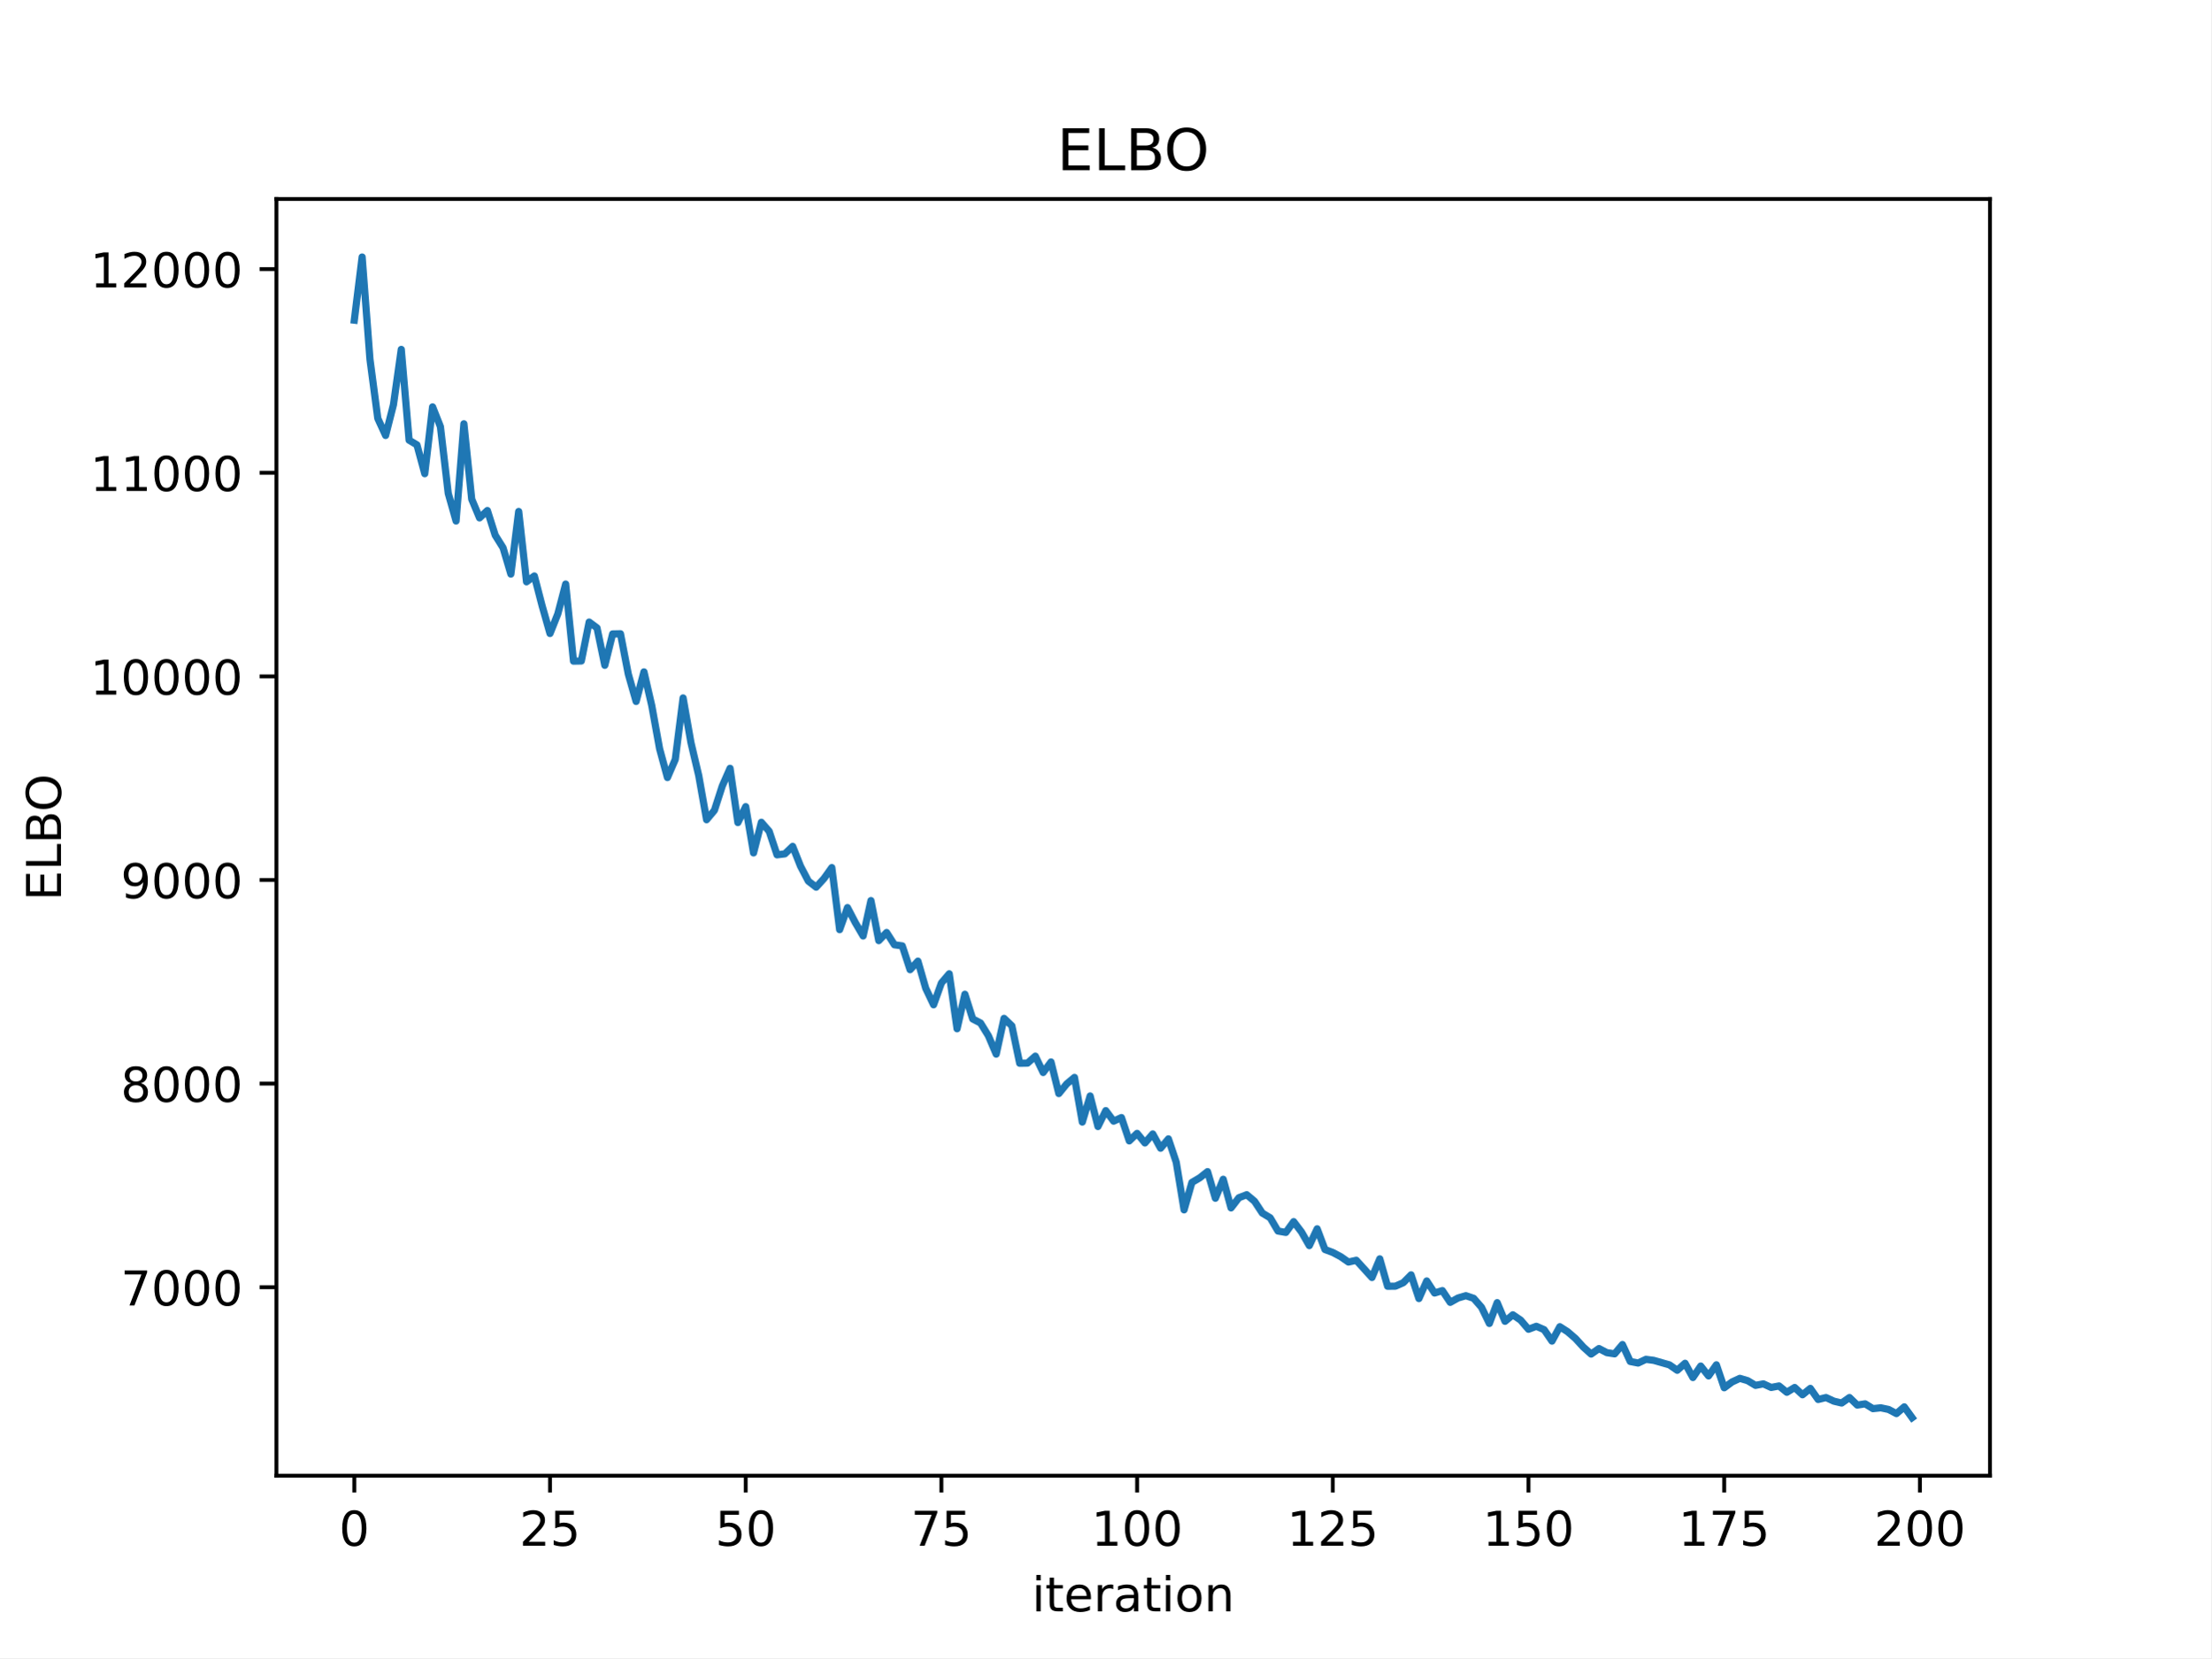
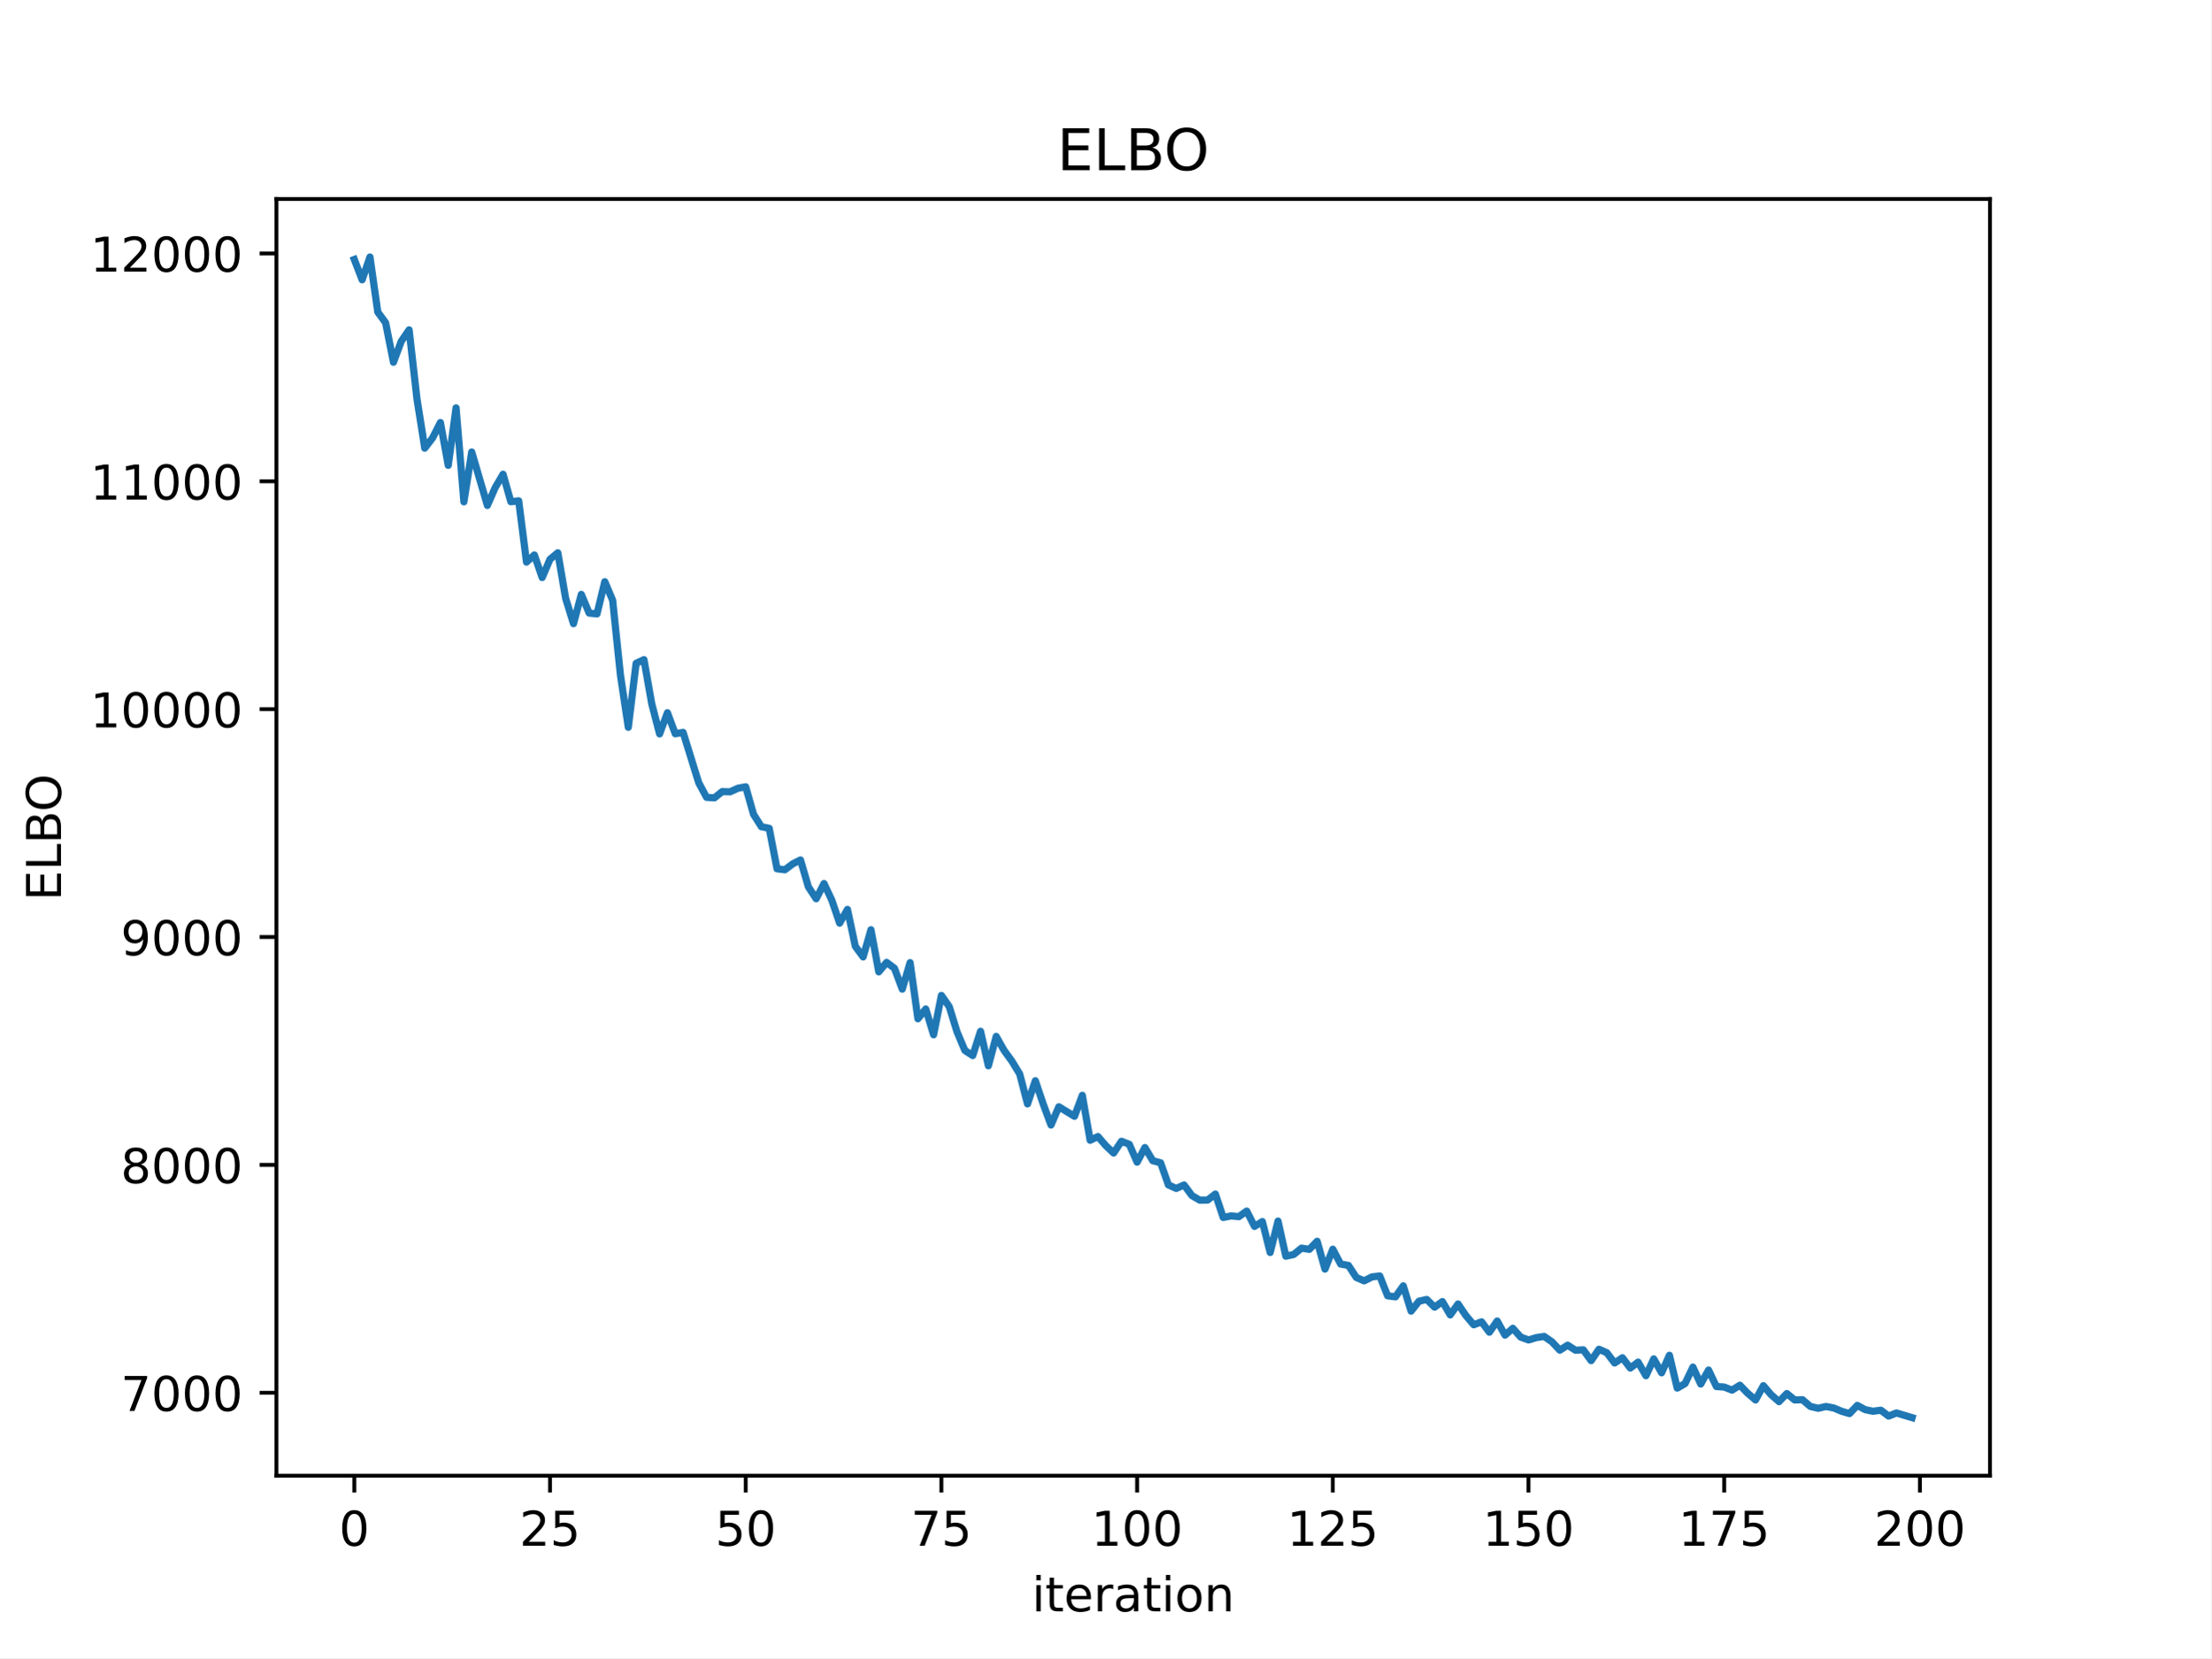
<svg xmlns="http://www.w3.org/2000/svg" xmlns:xlink="http://www.w3.org/1999/xlink" width="460.8pt" height="345.6pt" viewBox="0 0 460.8 345.6" version="1.1">
  <defs>
    <style type="text/css">*{stroke-linejoin: round; stroke-linecap: butt}</style>
  </defs>
  <g id="figure_1">
    <g id="patch_1">
      <path d="M 0 345.6  L 460.8 345.6  L 460.8 0  L 0 0  z " style="fill: #ffffff" />
    </g>
    <g id="axes_1">
      <g id="patch_2">
        <path d="M 57.6 307.584  L 414.72 307.584  L 414.72 41.472  L 57.6 41.472  z " style="fill: #ffffff" />
      </g>
      <g id="matplotlib.axis_1">
        <g id="xtick_1">
          <g id="line2d_1">
            <defs>
-               <path id="m86d0e51cc4" d="M 0 0  L 0 3.5  " style="stroke: #000000; stroke-width: 0.8" />
+               <path id="mc646b9d8fa" d="M 0 0  L 0 3.5  " style="stroke: #000000; stroke-width: 0.8" />
            </defs>
            <g>
-               <use xlink:href="#m86d0e51cc4" x="73.833" y="307.584" style="stroke: #000000; stroke-width: 0.8" />
+               <use xlink:href="#mc646b9d8fa" x="73.833" y="307.584" style="stroke: #000000; stroke-width: 0.8" />
            </g>
          </g>
          <g id="text_1">
            <g transform="translate(70.65148 322.1824) scale(0.1 -0.1)">
              <defs>
                <path id="DejaVuSans-30" d="M 2034 4250  Q 1547 4250 1301 3770  Q 1056 3291 1056 2328  Q 1056 1369 1301 889  Q 1547 409 2034 409  Q 2525 409 2770 889  Q 3016 1369 3016 2328  Q 3016 3291 2770 3770  Q 2525 4250 2034 4250  z M 2034 4750  Q 2819 4750 3233 4129  Q 3647 3509 3647 2328  Q 3647 1150 3233 529  Q 2819 -91 2034 -91  Q 1250 -91 836 529  Q 422 1150 422 2328  Q 422 3509 836 4129  Q 1250 4750 2034 4750  z " transform="scale(0.015625)" />
              </defs>
              <use xlink:href="#DejaVuSans-30" />
            </g>
          </g>
        </g>
        <g id="xtick_2">
          <g id="line2d_2">
            <g>
-               <use xlink:href="#m86d0e51cc4" x="114.618" y="307.584" style="stroke: #000000; stroke-width: 0.8" />
+               <use xlink:href="#mc646b9d8fa" x="114.618" y="307.584" style="stroke: #000000; stroke-width: 0.8" />
            </g>
          </g>
          <g id="text_2">
            <g transform="translate(108.256 322.1824) scale(0.1 -0.1)">
              <defs>
                <path id="DejaVuSans-32" d="M 1228 531  L 3431 531  L 3431 0  L 469 0  L 469 531  Q 828 903 1448 1529  Q 2069 2156 2228 2338  Q 2531 2678 2651 2914  Q 2772 3150 2772 3378  Q 2772 3750 2511 3984  Q 2250 4219 1831 4219  Q 1534 4219 1204 4116  Q 875 4013 500 3803  L 500 4441  Q 881 4594 1212 4672  Q 1544 4750 1819 4750  Q 2544 4750 2975 4387  Q 3406 4025 3406 3419  Q 3406 3131 3298 2873  Q 3191 2616 2906 2266  Q 2828 2175 2409 1742  Q 1991 1309 1228 531  z " transform="scale(0.015625)" />
                <path id="DejaVuSans-35" d="M 691 4666  L 3169 4666  L 3169 4134  L 1269 4134  L 1269 2991  Q 1406 3038 1543 3061  Q 1681 3084 1819 3084  Q 2600 3084 3056 2656  Q 3513 2228 3513 1497  Q 3513 744 3044 326  Q 2575 -91 1722 -91  Q 1428 -91 1123 -41  Q 819 9 494 109  L 494 744  Q 775 591 1075 516  Q 1375 441 1709 441  Q 2250 441 2565 725  Q 2881 1009 2881 1497  Q 2881 1984 2565 2268  Q 2250 2553 1709 2553  Q 1456 2553 1204 2497  Q 953 2441 691 2322  L 691 4666  z " transform="scale(0.015625)" />
              </defs>
              <use xlink:href="#DejaVuSans-32" />
              <use xlink:href="#DejaVuSans-35" transform="translate(63.62305 0)" />
            </g>
          </g>
        </g>
        <g id="xtick_3">
          <g id="line2d_3">
            <g>
-               <use xlink:href="#m86d0e51cc4" x="155.404" y="307.584" style="stroke: #000000; stroke-width: 0.8" />
+               <use xlink:href="#mc646b9d8fa" x="155.404" y="307.584" style="stroke: #000000; stroke-width: 0.8" />
            </g>
          </g>
          <g id="text_3">
            <g transform="translate(149.0417 322.1824) scale(0.1 -0.1)">
              <use xlink:href="#DejaVuSans-35" />
              <use xlink:href="#DejaVuSans-30" transform="translate(63.62305 0)" />
            </g>
          </g>
        </g>
        <g id="xtick_4">
          <g id="line2d_4">
            <g>
-               <use xlink:href="#m86d0e51cc4" x="196.19" y="307.584" style="stroke: #000000; stroke-width: 0.8" />
+               <use xlink:href="#mc646b9d8fa" x="196.19" y="307.584" style="stroke: #000000; stroke-width: 0.8" />
            </g>
          </g>
          <g id="text_4">
            <g transform="translate(189.8275 322.1824) scale(0.1 -0.1)">
              <defs>
                <path id="DejaVuSans-37" d="M 525 4666  L 3525 4666  L 3525 4397  L 1831 0  L 1172 0  L 2766 4134  L 525 4134  L 525 4666  z " transform="scale(0.015625)" />
              </defs>
              <use xlink:href="#DejaVuSans-37" />
              <use xlink:href="#DejaVuSans-35" transform="translate(63.62305 0)" />
            </g>
          </g>
        </g>
        <g id="xtick_5">
          <g id="line2d_5">
            <g>
-               <use xlink:href="#m86d0e51cc4" x="236.976" y="307.584" style="stroke: #000000; stroke-width: 0.8" />
+               <use xlink:href="#mc646b9d8fa" x="236.976" y="307.584" style="stroke: #000000; stroke-width: 0.8" />
            </g>
          </g>
          <g id="text_5">
            <g transform="translate(227.432 322.1824) scale(0.1 -0.1)">
              <defs>
                <path id="DejaVuSans-31" d="M 794 531  L 1825 531  L 1825 4091  L 703 3866  L 703 4441  L 1819 4666  L 2450 4666  L 2450 531  L 3481 531  L 3481 0  L 794 0  L 794 531  z " transform="scale(0.015625)" />
              </defs>
              <use xlink:href="#DejaVuSans-31" />
              <use xlink:href="#DejaVuSans-30" transform="translate(63.62305 0)" />
              <use xlink:href="#DejaVuSans-30" transform="translate(127.2461 0)" />
            </g>
          </g>
        </g>
        <g id="xtick_6">
          <g id="line2d_6">
            <g>
-               <use xlink:href="#m86d0e51cc4" x="277.761" y="307.584" style="stroke: #000000; stroke-width: 0.8" />
+               <use xlink:href="#mc646b9d8fa" x="277.761" y="307.584" style="stroke: #000000; stroke-width: 0.8" />
            </g>
          </g>
          <g id="text_6">
            <g transform="translate(268.2177 322.1824) scale(0.1 -0.1)">
              <use xlink:href="#DejaVuSans-31" />
              <use xlink:href="#DejaVuSans-32" transform="translate(63.62305 0)" />
              <use xlink:href="#DejaVuSans-35" transform="translate(127.2461 0)" />
            </g>
          </g>
        </g>
        <g id="xtick_7">
          <g id="line2d_7">
            <g>
-               <use xlink:href="#m86d0e51cc4" x="318.547" y="307.584" style="stroke: #000000; stroke-width: 0.8" />
+               <use xlink:href="#mc646b9d8fa" x="318.547" y="307.584" style="stroke: #000000; stroke-width: 0.8" />
            </g>
          </g>
          <g id="text_7">
            <g transform="translate(309.0035 322.1824) scale(0.1 -0.1)">
              <use xlink:href="#DejaVuSans-31" />
              <use xlink:href="#DejaVuSans-35" transform="translate(63.62305 0)" />
              <use xlink:href="#DejaVuSans-30" transform="translate(127.2461 0)" />
            </g>
          </g>
        </g>
        <g id="xtick_8">
          <g id="line2d_8">
            <g>
-               <use xlink:href="#m86d0e51cc4" x="359.333" y="307.584" style="stroke: #000000; stroke-width: 0.8" />
+               <use xlink:href="#mc646b9d8fa" x="359.333" y="307.584" style="stroke: #000000; stroke-width: 0.8" />
            </g>
          </g>
          <g id="text_8">
            <g transform="translate(349.7892 322.1824) scale(0.1 -0.1)">
              <use xlink:href="#DejaVuSans-31" />
              <use xlink:href="#DejaVuSans-37" transform="translate(63.62305 0)" />
              <use xlink:href="#DejaVuSans-35" transform="translate(127.2461 0)" />
            </g>
          </g>
        </g>
        <g id="xtick_9">
          <g id="line2d_9">
            <g>
-               <use xlink:href="#m86d0e51cc4" x="400.119" y="307.584" style="stroke: #000000; stroke-width: 0.8" />
+               <use xlink:href="#mc646b9d8fa" x="400.119" y="307.584" style="stroke: #000000; stroke-width: 0.8" />
            </g>
          </g>
          <g id="text_9">
            <g transform="translate(390.575 322.1824) scale(0.1 -0.1)">
              <use xlink:href="#DejaVuSans-32" />
              <use xlink:href="#DejaVuSans-30" transform="translate(63.62305 0)" />
              <use xlink:href="#DejaVuSans-30" transform="translate(127.2461 0)" />
            </g>
          </g>
        </g>
        <g id="text_10">
          <g transform="translate(215.0373 335.8606) scale(0.1 -0.1)">
            <defs>
              <path id="DejaVuSans-69" d="M 603 3500  L 1178 3500  L 1178 0  L 603 0  L 603 3500  z M 603 4863  L 1178 4863  L 1178 4134  L 603 4134  L 603 4863  z " transform="scale(0.015625)" />
              <path id="DejaVuSans-74" d="M 1172 4494  L 1172 3500  L 2356 3500  L 2356 3053  L 1172 3053  L 1172 1153  Q 1172 725 1289 603  Q 1406 481 1766 481  L 2356 481  L 2356 0  L 1766 0  Q 1100 0 847 248  Q 594 497 594 1153  L 594 3053  L 172 3053  L 172 3500  L 594 3500  L 594 4494  L 1172 4494  z " transform="scale(0.015625)" />
              <path id="DejaVuSans-65" d="M 3597 1894  L 3597 1613  L 953 1613  Q 991 1019 1311 708  Q 1631 397 2203 397  Q 2534 397 2845 478  Q 3156 559 3463 722  L 3463 178  Q 3153 47 2828 -22  Q 2503 -91 2169 -91  Q 1331 -91 842 396  Q 353 884 353 1716  Q 353 2575 817 3079  Q 1281 3584 2069 3584  Q 2775 3584 3186 3129  Q 3597 2675 3597 1894  z M 3022 2063  Q 3016 2534 2758 2815  Q 2500 3097 2075 3097  Q 1594 3097 1305 2825  Q 1016 2553 972 2059  L 3022 2063  z " transform="scale(0.015625)" />
              <path id="DejaVuSans-72" d="M 2631 2963  Q 2534 3019 2420 3045  Q 2306 3072 2169 3072  Q 1681 3072 1420 2755  Q 1159 2438 1159 1844  L 1159 0  L 581 0  L 581 3500  L 1159 3500  L 1159 2956  Q 1341 3275 1631 3429  Q 1922 3584 2338 3584  Q 2397 3584 2469 3576  Q 2541 3569 2628 3553  L 2631 2963  z " transform="scale(0.015625)" />
              <path id="DejaVuSans-61" d="M 2194 1759  Q 1497 1759 1228 1600  Q 959 1441 959 1056  Q 959 750 1161 570  Q 1363 391 1709 391  Q 2188 391 2477 730  Q 2766 1069 2766 1631  L 2766 1759  L 2194 1759  z M 3341 1997  L 3341 0  L 2766 0  L 2766 531  Q 2569 213 2275 61  Q 1981 -91 1556 -91  Q 1019 -91 701 211  Q 384 513 384 1019  Q 384 1609 779 1909  Q 1175 2209 1959 2209  L 2766 2209  L 2766 2266  Q 2766 2663 2505 2880  Q 2244 3097 1772 3097  Q 1472 3097 1187 3025  Q 903 2953 641 2809  L 641 3341  Q 956 3463 1253 3523  Q 1550 3584 1831 3584  Q 2591 3584 2966 3190  Q 3341 2797 3341 1997  z " transform="scale(0.015625)" />
              <path id="DejaVuSans-6f" d="M 1959 3097  Q 1497 3097 1228 2736  Q 959 2375 959 1747  Q 959 1119 1226 758  Q 1494 397 1959 397  Q 2419 397 2687 759  Q 2956 1122 2956 1747  Q 2956 2369 2687 2733  Q 2419 3097 1959 3097  z M 1959 3584  Q 2709 3584 3137 3096  Q 3566 2609 3566 1747  Q 3566 888 3137 398  Q 2709 -91 1959 -91  Q 1206 -91 779 398  Q 353 888 353 1747  Q 353 2609 779 3096  Q 1206 3584 1959 3584  z " transform="scale(0.015625)" />
              <path id="DejaVuSans-6e" d="M 3513 2113  L 3513 0  L 2938 0  L 2938 2094  Q 2938 2591 2744 2837  Q 2550 3084 2163 3084  Q 1697 3084 1428 2787  Q 1159 2491 1159 1978  L 1159 0  L 581 0  L 581 3500  L 1159 3500  L 1159 2956  Q 1366 3272 1645 3428  Q 1925 3584 2291 3584  Q 2894 3584 3203 3211  Q 3513 2838 3513 2113  z " transform="scale(0.015625)" />
            </defs>
            <use xlink:href="#DejaVuSans-69" />
            <use xlink:href="#DejaVuSans-74" transform="translate(27.7832 0)" />
            <use xlink:href="#DejaVuSans-65" transform="translate(66.99219 0)" />
            <use xlink:href="#DejaVuSans-72" transform="translate(128.5156 0)" />
            <use xlink:href="#DejaVuSans-61" transform="translate(169.6289 0)" />
            <use xlink:href="#DejaVuSans-74" transform="translate(230.9082 0)" />
            <use xlink:href="#DejaVuSans-69" transform="translate(270.1172 0)" />
            <use xlink:href="#DejaVuSans-6f" transform="translate(297.9004 0)" />
            <use xlink:href="#DejaVuSans-6e" transform="translate(359.082 0)" />
          </g>
        </g>
      </g>
      <g id="matplotlib.axis_2">
        <g id="ytick_1">
          <g id="line2d_10">
            <defs>
-               <path id="m864c190829" d="M 0 0  L -3.5 0  " style="stroke: #000000; stroke-width: 0.8" />
+               <path id="m2b2f8dc352" d="M 0 0  L -3.5 0  " style="stroke: #000000; stroke-width: 0.8" />
            </defs>
            <g>
-               <use xlink:href="#m864c190829" x="57.6" y="268.301" style="stroke: #000000; stroke-width: 0.8" />
+               <use xlink:href="#m2b2f8dc352" x="57.6" y="290.296" style="stroke: #000000; stroke-width: 0.8" />
            </g>
          </g>
          <g id="text_11">
-             <g transform="translate(25.15 272.1002) scale(0.1 -0.1)">
+             <g transform="translate(25.15 294.0951) scale(0.1 -0.1)">
              <use xlink:href="#DejaVuSans-37" />
              <use xlink:href="#DejaVuSans-30" transform="translate(63.62305 0)" />
              <use xlink:href="#DejaVuSans-30" transform="translate(127.2461 0)" />
              <use xlink:href="#DejaVuSans-30" transform="translate(190.8691 0)" />
            </g>
          </g>
        </g>
        <g id="ytick_2">
          <g id="line2d_11">
            <g>
-               <use xlink:href="#m864c190829" x="57.6" y="225.859" style="stroke: #000000; stroke-width: 0.8" />
+               <use xlink:href="#m2b2f8dc352" x="57.6" y="242.8" style="stroke: #000000; stroke-width: 0.8" />
            </g>
          </g>
          <g id="text_12">
-             <g transform="translate(25.15 229.6583) scale(0.1 -0.1)">
+             <g transform="translate(25.15 246.5991) scale(0.1 -0.1)">
              <defs>
                <path id="DejaVuSans-38" d="M 2034 2216  Q 1584 2216 1326 1975  Q 1069 1734 1069 1313  Q 1069 891 1326 650  Q 1584 409 2034 409  Q 2484 409 2743 651  Q 3003 894 3003 1313  Q 3003 1734 2745 1975  Q 2488 2216 2034 2216  z M 1403 2484  Q 997 2584 770 2862  Q 544 3141 544 3541  Q 544 4100 942 4425  Q 1341 4750 2034 4750  Q 2731 4750 3128 4425  Q 3525 4100 3525 3541  Q 3525 3141 3298 2862  Q 3072 2584 2669 2484  Q 3125 2378 3379 2068  Q 3634 1759 3634 1313  Q 3634 634 3220 271  Q 2806 -91 2034 -91  Q 1263 -91 848 271  Q 434 634 434 1313  Q 434 1759 690 2068  Q 947 2378 1403 2484  z M 1172 3481  Q 1172 3119 1398 2916  Q 1625 2713 2034 2713  Q 2441 2713 2670 2916  Q 2900 3119 2900 3481  Q 2900 3844 2670 4047  Q 2441 4250 2034 4250  Q 1625 4250 1398 4047  Q 1172 3844 1172 3481  z " transform="scale(0.015625)" />
              </defs>
              <use xlink:href="#DejaVuSans-38" />
              <use xlink:href="#DejaVuSans-30" transform="translate(63.62305 0)" />
              <use xlink:href="#DejaVuSans-30" transform="translate(127.2461 0)" />
              <use xlink:href="#DejaVuSans-30" transform="translate(190.8691 0)" />
            </g>
          </g>
        </g>
        <g id="ytick_3">
          <g id="line2d_12">
            <g>
-               <use xlink:href="#m864c190829" x="57.6" y="183.417" style="stroke: #000000; stroke-width: 0.8" />
+               <use xlink:href="#m2b2f8dc352" x="57.6" y="195.304" style="stroke: #000000; stroke-width: 0.8" />
            </g>
          </g>
          <g id="text_13">
-             <g transform="translate(25.15 187.2164) scale(0.1 -0.1)">
+             <g transform="translate(25.15 199.1031) scale(0.1 -0.1)">
              <defs>
                <path id="DejaVuSans-39" d="M 703 97  L 703 672  Q 941 559 1184 500  Q 1428 441 1663 441  Q 2288 441 2617 861  Q 2947 1281 2994 2138  Q 2813 1869 2534 1725  Q 2256 1581 1919 1581  Q 1219 1581 811 2004  Q 403 2428 403 3163  Q 403 3881 828 4315  Q 1253 4750 1959 4750  Q 2769 4750 3195 4129  Q 3622 3509 3622 2328  Q 3622 1225 3098 567  Q 2575 -91 1691 -91  Q 1453 -91 1209 -44  Q 966 3 703 97  z M 1959 2075  Q 2384 2075 2632 2365  Q 2881 2656 2881 3163  Q 2881 3666 2632 3958  Q 2384 4250 1959 4250  Q 1534 4250 1286 3958  Q 1038 3666 1038 3163  Q 1038 2656 1286 2365  Q 1534 2075 1959 2075  z " transform="scale(0.015625)" />
              </defs>
              <use xlink:href="#DejaVuSans-39" />
              <use xlink:href="#DejaVuSans-30" transform="translate(63.62305 0)" />
              <use xlink:href="#DejaVuSans-30" transform="translate(127.2461 0)" />
              <use xlink:href="#DejaVuSans-30" transform="translate(190.8691 0)" />
            </g>
          </g>
        </g>
        <g id="ytick_4">
          <g id="line2d_13">
            <g>
-               <use xlink:href="#m864c190829" x="57.6" y="140.975" style="stroke: #000000; stroke-width: 0.8" />
+               <use xlink:href="#m2b2f8dc352" x="57.6" y="147.808" style="stroke: #000000; stroke-width: 0.8" />
            </g>
          </g>
          <g id="text_14">
-             <g transform="translate(18.7875 144.7745) scale(0.1 -0.1)">
+             <g transform="translate(18.7875 151.6071) scale(0.1 -0.1)">
              <use xlink:href="#DejaVuSans-31" />
              <use xlink:href="#DejaVuSans-30" transform="translate(63.62305 0)" />
              <use xlink:href="#DejaVuSans-30" transform="translate(127.2461 0)" />
              <use xlink:href="#DejaVuSans-30" transform="translate(190.8691 0)" />
              <use xlink:href="#DejaVuSans-30" transform="translate(254.4922 0)" />
            </g>
          </g>
        </g>
        <g id="ytick_5">
          <g id="line2d_14">
            <g>
-               <use xlink:href="#m864c190829" x="57.6" y="98.533" style="stroke: #000000; stroke-width: 0.8" />
+               <use xlink:href="#m2b2f8dc352" x="57.6" y="100.312" style="stroke: #000000; stroke-width: 0.8" />
            </g>
          </g>
          <g id="text_15">
-             <g transform="translate(18.7875 102.3326) scale(0.1 -0.1)">
+             <g transform="translate(18.7875 104.1111) scale(0.1 -0.1)">
              <use xlink:href="#DejaVuSans-31" />
              <use xlink:href="#DejaVuSans-31" transform="translate(63.62305 0)" />
              <use xlink:href="#DejaVuSans-30" transform="translate(127.2461 0)" />
              <use xlink:href="#DejaVuSans-30" transform="translate(190.8691 0)" />
              <use xlink:href="#DejaVuSans-30" transform="translate(254.4922 0)" />
            </g>
          </g>
        </g>
        <g id="ytick_6">
          <g id="line2d_15">
            <g>
-               <use xlink:href="#m864c190829" x="57.6" y="56.091" style="stroke: #000000; stroke-width: 0.8" />
+               <use xlink:href="#m2b2f8dc352" x="57.6" y="52.816" style="stroke: #000000; stroke-width: 0.8" />
            </g>
          </g>
          <g id="text_16">
-             <g transform="translate(18.7875 59.89065) scale(0.1 -0.1)">
+             <g transform="translate(18.7875 56.61507) scale(0.1 -0.1)">
              <use xlink:href="#DejaVuSans-31" />
              <use xlink:href="#DejaVuSans-32" transform="translate(63.62305 0)" />
              <use xlink:href="#DejaVuSans-30" transform="translate(127.2461 0)" />
              <use xlink:href="#DejaVuSans-30" transform="translate(190.8691 0)" />
              <use xlink:href="#DejaVuSans-30" transform="translate(254.4922 0)" />
            </g>
          </g>
        </g>
        <g id="text_17">
          <g transform="translate(12.70781 187.7522) rotate(-90) scale(0.1 -0.1)">
            <defs>
              <path id="DejaVuSans-45" d="M 628 4666  L 3578 4666  L 3578 4134  L 1259 4134  L 1259 2753  L 3481 2753  L 3481 2222  L 1259 2222  L 1259 531  L 3634 531  L 3634 0  L 628 0  L 628 4666  z " transform="scale(0.015625)" />
              <path id="DejaVuSans-4c" d="M 628 4666  L 1259 4666  L 1259 531  L 3531 531  L 3531 0  L 628 0  L 628 4666  z " transform="scale(0.015625)" />
              <path id="DejaVuSans-42" d="M 1259 2228  L 1259 519  L 2272 519  Q 2781 519 3026 730  Q 3272 941 3272 1375  Q 3272 1813 3026 2020  Q 2781 2228 2272 2228  L 1259 2228  z M 1259 4147  L 1259 2741  L 2194 2741  Q 2656 2741 2882 2914  Q 3109 3088 3109 3444  Q 3109 3797 2882 3972  Q 2656 4147 2194 4147  L 1259 4147  z M 628 4666  L 2241 4666  Q 2963 4666 3353 4366  Q 3744 4066 3744 3513  Q 3744 3084 3544 2831  Q 3344 2578 2956 2516  Q 3422 2416 3680 2098  Q 3938 1781 3938 1306  Q 3938 681 3513 340  Q 3088 0 2303 0  L 628 0  L 628 4666  z " transform="scale(0.015625)" />
              <path id="DejaVuSans-4f" d="M 2522 4238  Q 1834 4238 1429 3725  Q 1025 3213 1025 2328  Q 1025 1447 1429 934  Q 1834 422 2522 422  Q 3209 422 3611 934  Q 4013 1447 4013 2328  Q 4013 3213 3611 3725  Q 3209 4238 2522 4238  z M 2522 4750  Q 3503 4750 4090 4092  Q 4678 3434 4678 2328  Q 4678 1225 4090 567  Q 3503 -91 2522 -91  Q 1538 -91 948 565  Q 359 1222 359 2328  Q 359 3434 948 4092  Q 1538 4750 2522 4750  z " transform="scale(0.015625)" />
            </defs>
            <use xlink:href="#DejaVuSans-45" />
            <use xlink:href="#DejaVuSans-4c" transform="translate(63.18359 0)" />
            <use xlink:href="#DejaVuSans-42" transform="translate(118.8965 0)" />
            <use xlink:href="#DejaVuSans-4f" transform="translate(185.75 0)" />
          </g>
        </g>
      </g>
      <g id="line2d_16">
-         <path d="M 73.833 66.727  L 75.464 53.568  L 77.096 74.897  L 78.727 87.201  L 80.358 90.762  L 81.99 84.35  L 83.621 72.824  L 85.253 91.741  L 86.884 92.716  L 88.516 98.731  L 90.147 84.805  L 91.778 88.929  L 93.41 102.824  L 95.041 108.588  L 96.673 88.332  L 98.304 104.046  L 99.936 107.946  L 101.567 106.409  L 103.198 111.55  L 104.83 114.164  L 106.461 119.651  L 108.093 106.599  L 109.724 121.263  L 111.356 120.048  L 112.987 126.314  L 114.618 132.043  L 116.25 127.943  L 117.881 121.733  L 119.513 137.802  L 121.144 137.77  L 122.776 129.655  L 124.407 130.862  L 126.038 138.669  L 127.67 132.129  L 129.301 132.094  L 130.933 140.501  L 132.564 146.204  L 134.196 140.037  L 135.827 147.094  L 137.458 156.071  L 139.09 162.067  L 140.721 158.29  L 142.353 145.468  L 143.984 154.751  L 145.616 161.667  L 147.247 170.853  L 148.879 168.903  L 150.51 163.85  L 152.141 160.143  L 153.773 171.449  L 155.404 168.13  L 157.036 177.776  L 158.667 171.391  L 160.299 173.273  L 161.93 178.175  L 163.561 177.972  L 165.193 176.411  L 166.824 180.527  L 168.456 183.646  L 170.087 184.912  L 171.719 183.112  L 173.35 180.832  L 174.981 193.771  L 176.613 189.172  L 178.244 192.298  L 179.876 195.088  L 181.507 187.711  L 183.139 196.059  L 184.77 194.359  L 186.401 196.928  L 188.033 197.152  L 189.664 202.118  L 191.296 200.334  L 192.927 206.002  L 194.559 209.427  L 196.19 204.881  L 197.821 202.972  L 199.453 214.425  L 201.084 207.234  L 202.716 212.382  L 204.347 213.228  L 205.979 215.881  L 207.61 219.714  L 209.241 212.258  L 210.873 213.818  L 212.504 221.621  L 214.136 221.59  L 215.767 220.133  L 217.399 223.544  L 219.03 221.349  L 220.661 227.936  L 222.293 225.93  L 223.924 224.568  L 225.556 233.877  L 227.187 228.432  L 228.819 234.8  L 230.45 231.49  L 232.081 233.688  L 233.713 232.938  L 235.344 237.799  L 236.976 236.228  L 238.607 238.227  L 240.239 236.351  L 241.87 239.33  L 243.501 237.379  L 245.133 242.255  L 246.764 252.173  L 248.396 246.457  L 250.027 245.499  L 251.659 244.205  L 253.29 249.757  L 254.921 245.794  L 256.553 251.769  L 258.184 249.649  L 259.816 249.016  L 261.447 250.381  L 263.079 252.855  L 264.71 253.826  L 266.341 256.59  L 267.973 256.878  L 269.604 254.629  L 271.236 256.782  L 272.867 259.631  L 274.499 256.124  L 276.13 260.444  L 277.761 261.056  L 279.393 261.922  L 281.024 263.055  L 282.656 262.684  L 285.919 266.276  L 287.55 262.386  L 289.181 268.1  L 290.813 268.083  L 292.444 267.364  L 294.076 265.721  L 295.707 270.667  L 297.339 266.994  L 298.97 269.508  L 300.601 269.006  L 302.233 271.452  L 303.864 270.547  L 305.496 270.064  L 307.127 270.619  L 308.759 272.49  L 310.39 275.854  L 312.021 271.517  L 313.653 275.408  L 315.284 274.049  L 316.916 275.165  L 318.547 277.067  L 320.179 276.442  L 321.81 277.154  L 323.441 279.53  L 325.073 276.53  L 326.704 277.579  L 328.336 278.987  L 329.967 280.768  L 331.599 282.233  L 333.23 281.082  L 334.862 281.94  L 336.493 282.186  L 338.124 280.247  L 339.756 283.782  L 341.387 284.103  L 343.019 283.329  L 344.65 283.547  L 347.913 284.481  L 349.544 285.614  L 351.176 284.15  L 352.807 287.123  L 354.439 284.73  L 356.07 286.79  L 357.702 284.473  L 359.333 289.255  L 360.964 288.048  L 362.596 287.291  L 364.227 287.782  L 365.859 288.757  L 367.49 288.443  L 369.122 289.192  L 370.753 288.873  L 372.384 290.2  L 374.016 289.197  L 375.647 290.715  L 377.279 289.389  L 378.91 291.702  L 380.542 291.293  L 382.173 292.046  L 383.804 292.438  L 385.436 291.291  L 387.067 292.868  L 388.699 292.605  L 390.33 293.607  L 391.962 293.434  L 393.593 293.78  L 395.224 294.642  L 396.856 293.237  L 398.487 295.488  L 398.487 295.488  " clip-path="url(#pb19f1dde98)" style="fill: none; stroke: #1f77b4; stroke-width: 1.5; stroke-linecap: square" />
+         <path d="M 73.833 54.078  L 75.464 58.316  L 77.096 53.568  L 78.727 65.039  L 80.358 67.271  L 81.99 75.506  L 83.621 71.138  L 85.253 68.75  L 86.884 83.077  L 88.516 93.409  L 90.147 91.273  L 91.778 88.067  L 93.41 96.992  L 95.041 85.012  L 96.673 104.601  L 98.304 94.207  L 101.567 105.347  L 103.198 101.628  L 104.83 98.843  L 106.461 104.576  L 108.093 104.385  L 109.724 117.16  L 111.356 115.66  L 112.987 120.377  L 114.618 116.568  L 116.25 115.217  L 117.881 124.734  L 119.513 129.993  L 121.144 123.889  L 122.776 127.78  L 124.407 127.959  L 126.038 121.243  L 127.67 125.113  L 129.301 140.747  L 130.933 151.587  L 132.564 138.256  L 134.196 137.491  L 135.827 146.722  L 137.458 152.967  L 139.09 148.553  L 140.721 152.935  L 142.353 152.654  L 145.616 163.164  L 147.247 166.189  L 148.879 166.299  L 150.51 164.992  L 152.141 165.045  L 153.773 164.299  L 155.404 163.994  L 157.036 169.735  L 158.667 172.31  L 160.299 172.643  L 161.93 181.086  L 163.561 181.292  L 165.193 180.065  L 166.824 179.241  L 168.456 184.834  L 170.087 187.332  L 171.719 184.158  L 173.35 187.632  L 174.981 192.417  L 176.613 189.549  L 178.244 197.237  L 179.876 199.449  L 181.507 193.788  L 183.139 202.563  L 184.77 200.591  L 186.401 201.817  L 188.033 206.167  L 189.664 200.638  L 191.296 212.341  L 192.927 210.31  L 194.559 215.681  L 196.19 207.476  L 197.821 209.816  L 199.453 215.088  L 201.084 218.948  L 202.716 220.016  L 204.347 214.954  L 205.979 222.146  L 207.61 216.022  L 209.241 218.922  L 210.873 221.165  L 212.504 223.844  L 214.136 230.089  L 215.767 225.262  L 217.399 230.101  L 219.03 234.49  L 220.661 230.688  L 223.924 232.675  L 225.556 228.291  L 227.187 237.672  L 228.819 236.897  L 230.45 238.786  L 232.081 240.332  L 233.713 237.877  L 235.344 238.509  L 236.976 242.238  L 238.607 239.183  L 240.239 241.935  L 241.87 242.361  L 243.501 246.976  L 245.133 247.705  L 246.764 246.99  L 248.396 249.192  L 250.027 250.157  L 251.659 250.137  L 253.29 248.876  L 254.921 253.761  L 256.553 253.438  L 258.184 253.588  L 259.816 252.424  L 261.447 255.621  L 263.079 254.613  L 264.71 261.062  L 266.341 254.511  L 267.973 261.833  L 269.604 261.478  L 271.236 260.151  L 272.867 260.405  L 274.499 258.717  L 276.13 264.524  L 277.761 260.372  L 279.393 263.468  L 281.024 263.76  L 282.656 266.262  L 284.287 266.973  L 285.919 266.148  L 287.55 265.957  L 289.181 270.086  L 290.813 270.308  L 292.444 268.012  L 294.076 273.284  L 295.707 271.218  L 297.339 270.849  L 298.97 272.456  L 300.601 271.285  L 302.233 274.074  L 303.864 271.789  L 305.496 274.206  L 307.127 276.123  L 308.759 275.509  L 310.39 277.676  L 312.021 275.342  L 313.653 278.284  L 315.284 276.862  L 316.916 278.697  L 318.547 279.291  L 320.179 278.801  L 321.81 278.557  L 323.441 279.685  L 325.073 281.422  L 326.704 280.379  L 328.336 281.432  L 329.967 281.351  L 331.599 283.603  L 333.23 281.229  L 334.862 281.95  L 336.493 284.092  L 338.124 283.002  L 339.756 285.151  L 341.387 283.91  L 343.019 286.748  L 344.65 283.239  L 346.282 286.136  L 347.913 282.479  L 349.544 289.328  L 351.176 288.368  L 352.807 284.949  L 354.439 288.477  L 356.07 285.562  L 357.702 288.994  L 359.333 289.11  L 360.964 289.751  L 362.596 288.721  L 364.227 290.397  L 365.859 291.801  L 367.49 288.824  L 369.122 290.718  L 370.753 292.145  L 372.384 290.457  L 374.016 291.797  L 375.647 291.747  L 377.279 293.149  L 378.91 293.534  L 380.542 293.155  L 382.173 293.473  L 383.804 294.159  L 385.436 294.64  L 387.067 292.931  L 388.699 293.813  L 390.33 294.156  L 391.962 293.931  L 393.593 295.156  L 395.224 294.506  L 398.487 295.488  L 398.487 295.488  " clip-path="url(#p657c212682)" style="fill: none; stroke: #1f77b4; stroke-width: 1.5; stroke-linecap: square" />
      </g>
      <g id="patch_3">
        <path d="M 57.6 307.584  L 57.6 41.472  " style="fill: none; stroke: #000000; stroke-width: 0.8; stroke-linejoin: miter; stroke-linecap: square" />
      </g>
      <g id="patch_4">
        <path d="M 414.72 307.584  L 414.72 41.472  " style="fill: none; stroke: #000000; stroke-width: 0.8; stroke-linejoin: miter; stroke-linecap: square" />
      </g>
      <g id="patch_5">
        <path d="M 57.6 307.584  L 414.72 307.584  " style="fill: none; stroke: #000000; stroke-width: 0.8; stroke-linejoin: miter; stroke-linecap: square" />
      </g>
      <g id="patch_6">
        <path d="M 57.6 41.472  L 414.72 41.472  " style="fill: none; stroke: #000000; stroke-width: 0.8; stroke-linejoin: miter; stroke-linecap: square" />
      </g>
      <g id="text_18">
        <g transform="translate(220.2909 35.472) scale(0.12 -0.12)">
          <use xlink:href="#DejaVuSans-45" />
          <use xlink:href="#DejaVuSans-4c" transform="translate(63.18359 0)" />
          <use xlink:href="#DejaVuSans-42" transform="translate(118.8965 0)" />
          <use xlink:href="#DejaVuSans-4f" transform="translate(185.75 0)" />
        </g>
      </g>
    </g>
  </g>
  <defs>
-     <clipPath id="pb19f1dde98">
+     <clipPath id="p657c212682">
      <rect x="57.6" y="41.472" width="357.12" height="266.112" />
    </clipPath>
  </defs>
</svg>
